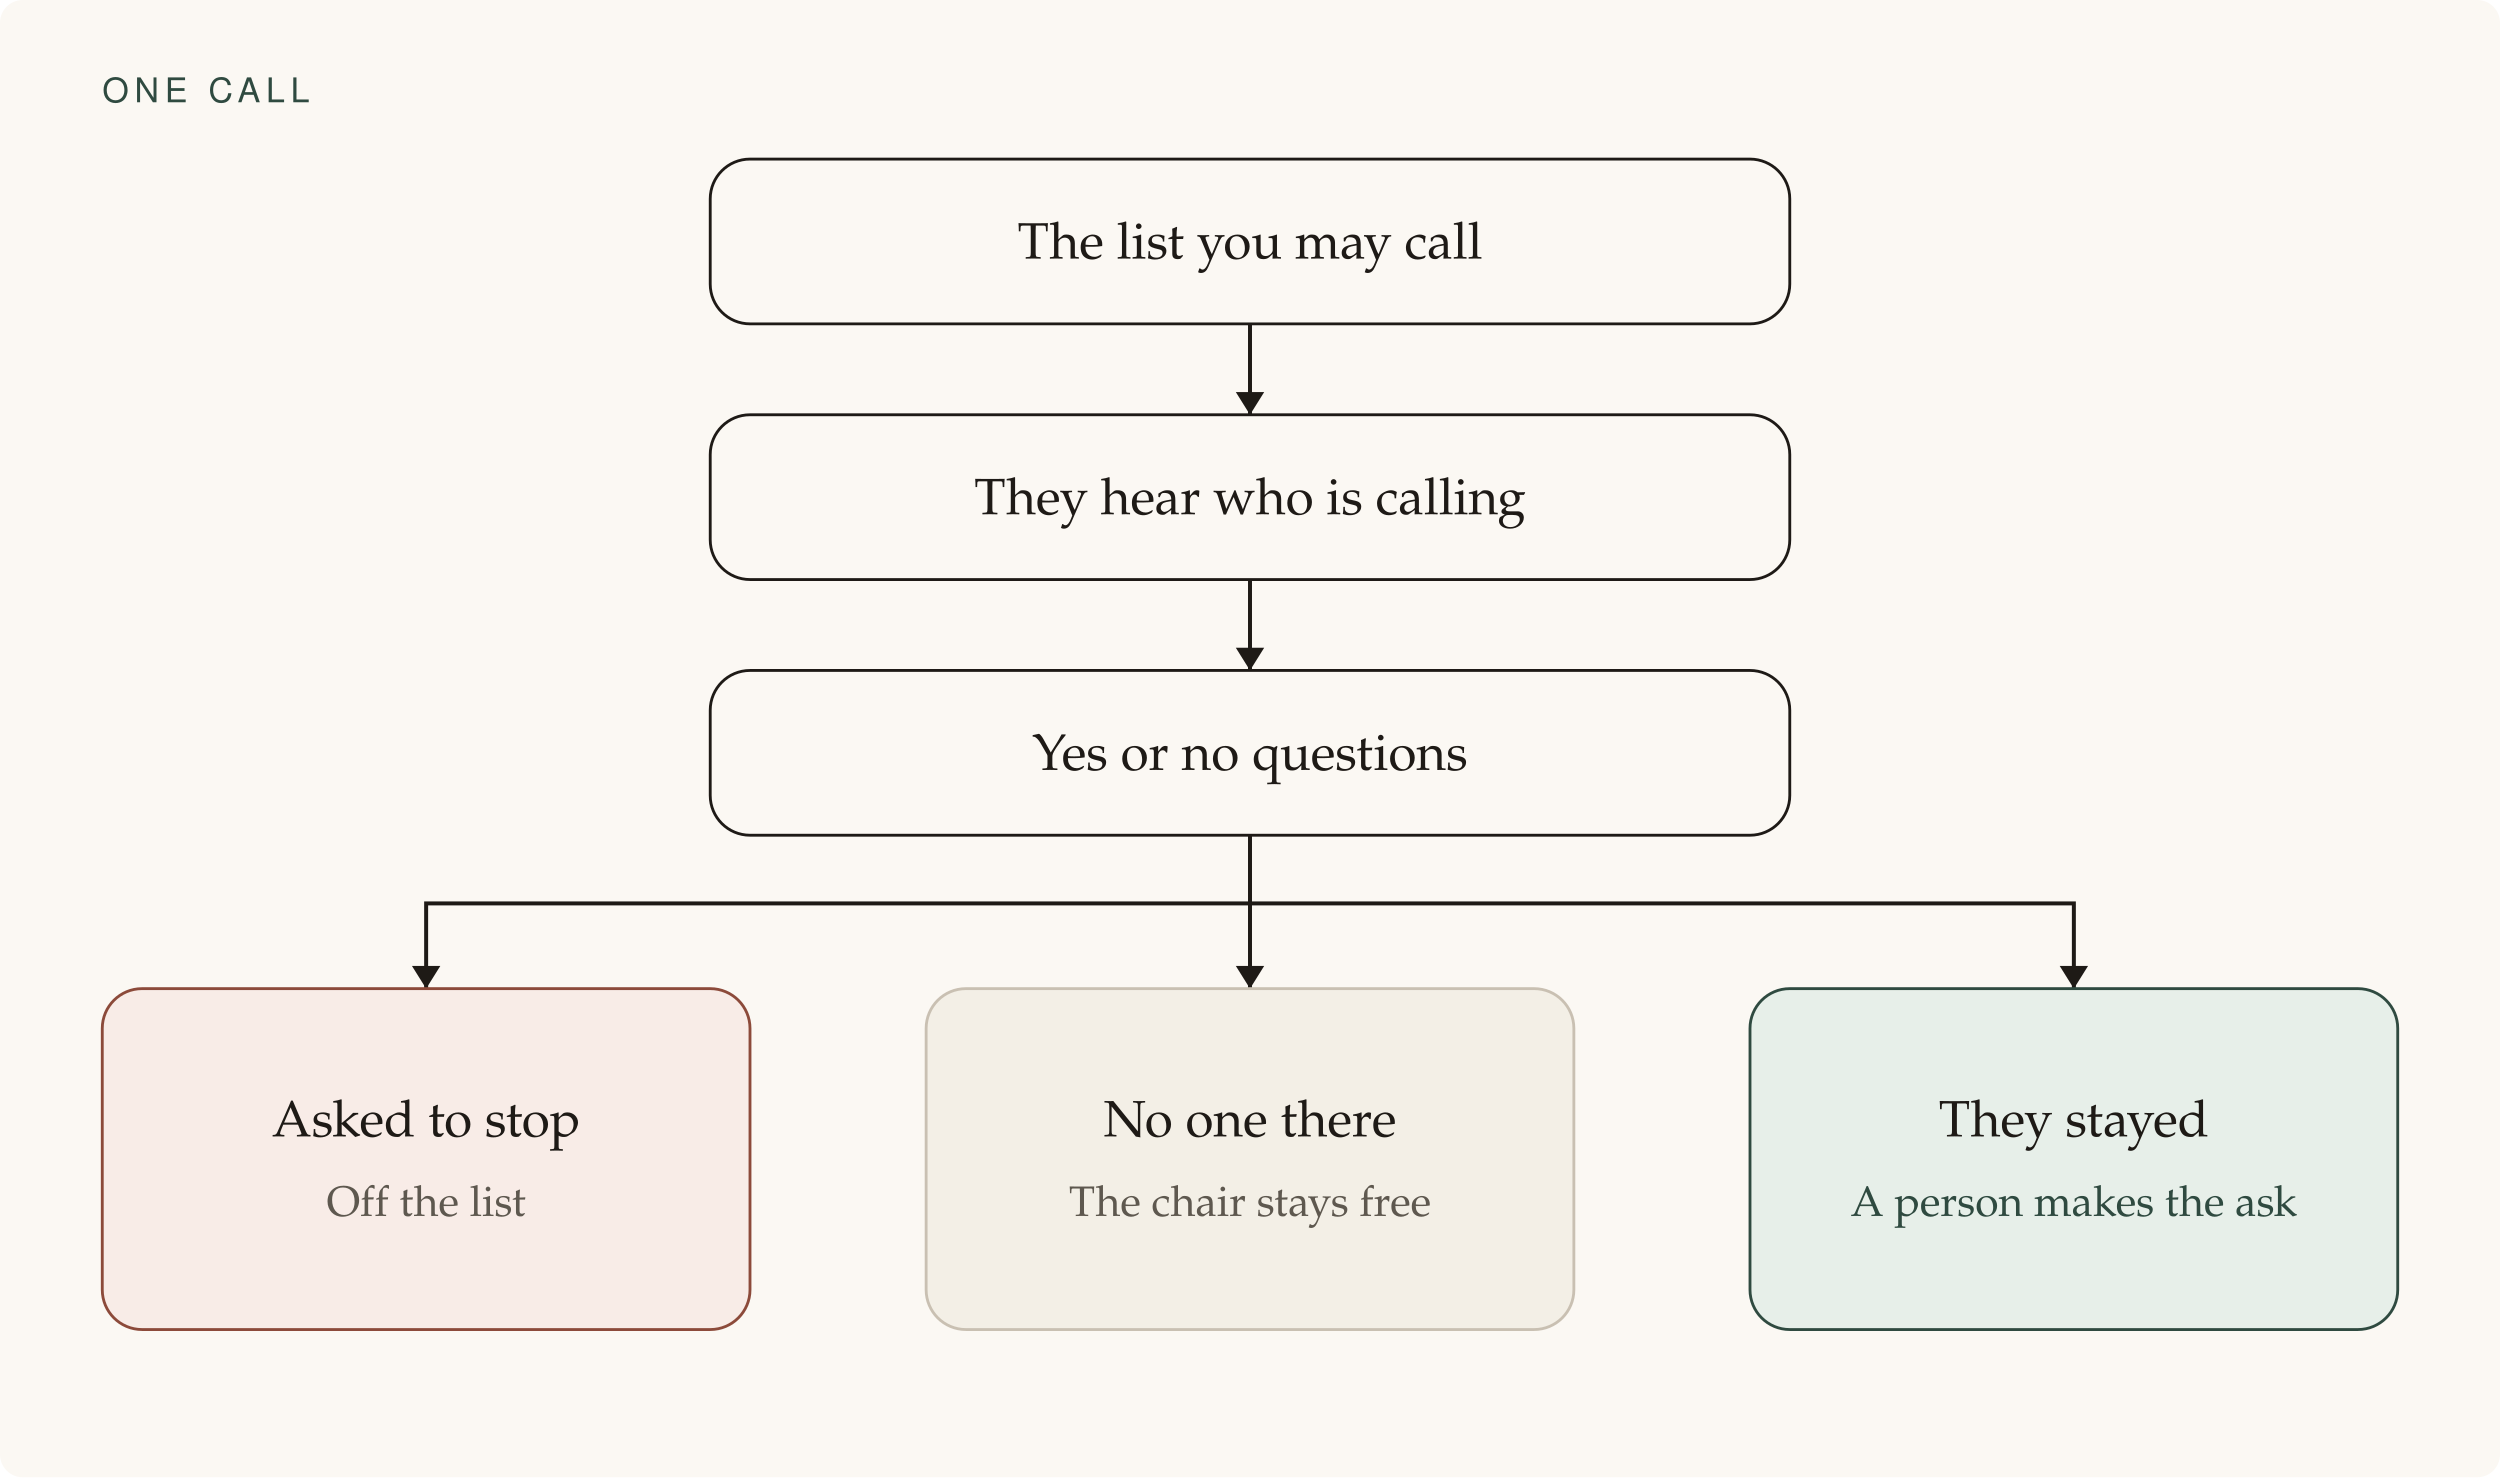
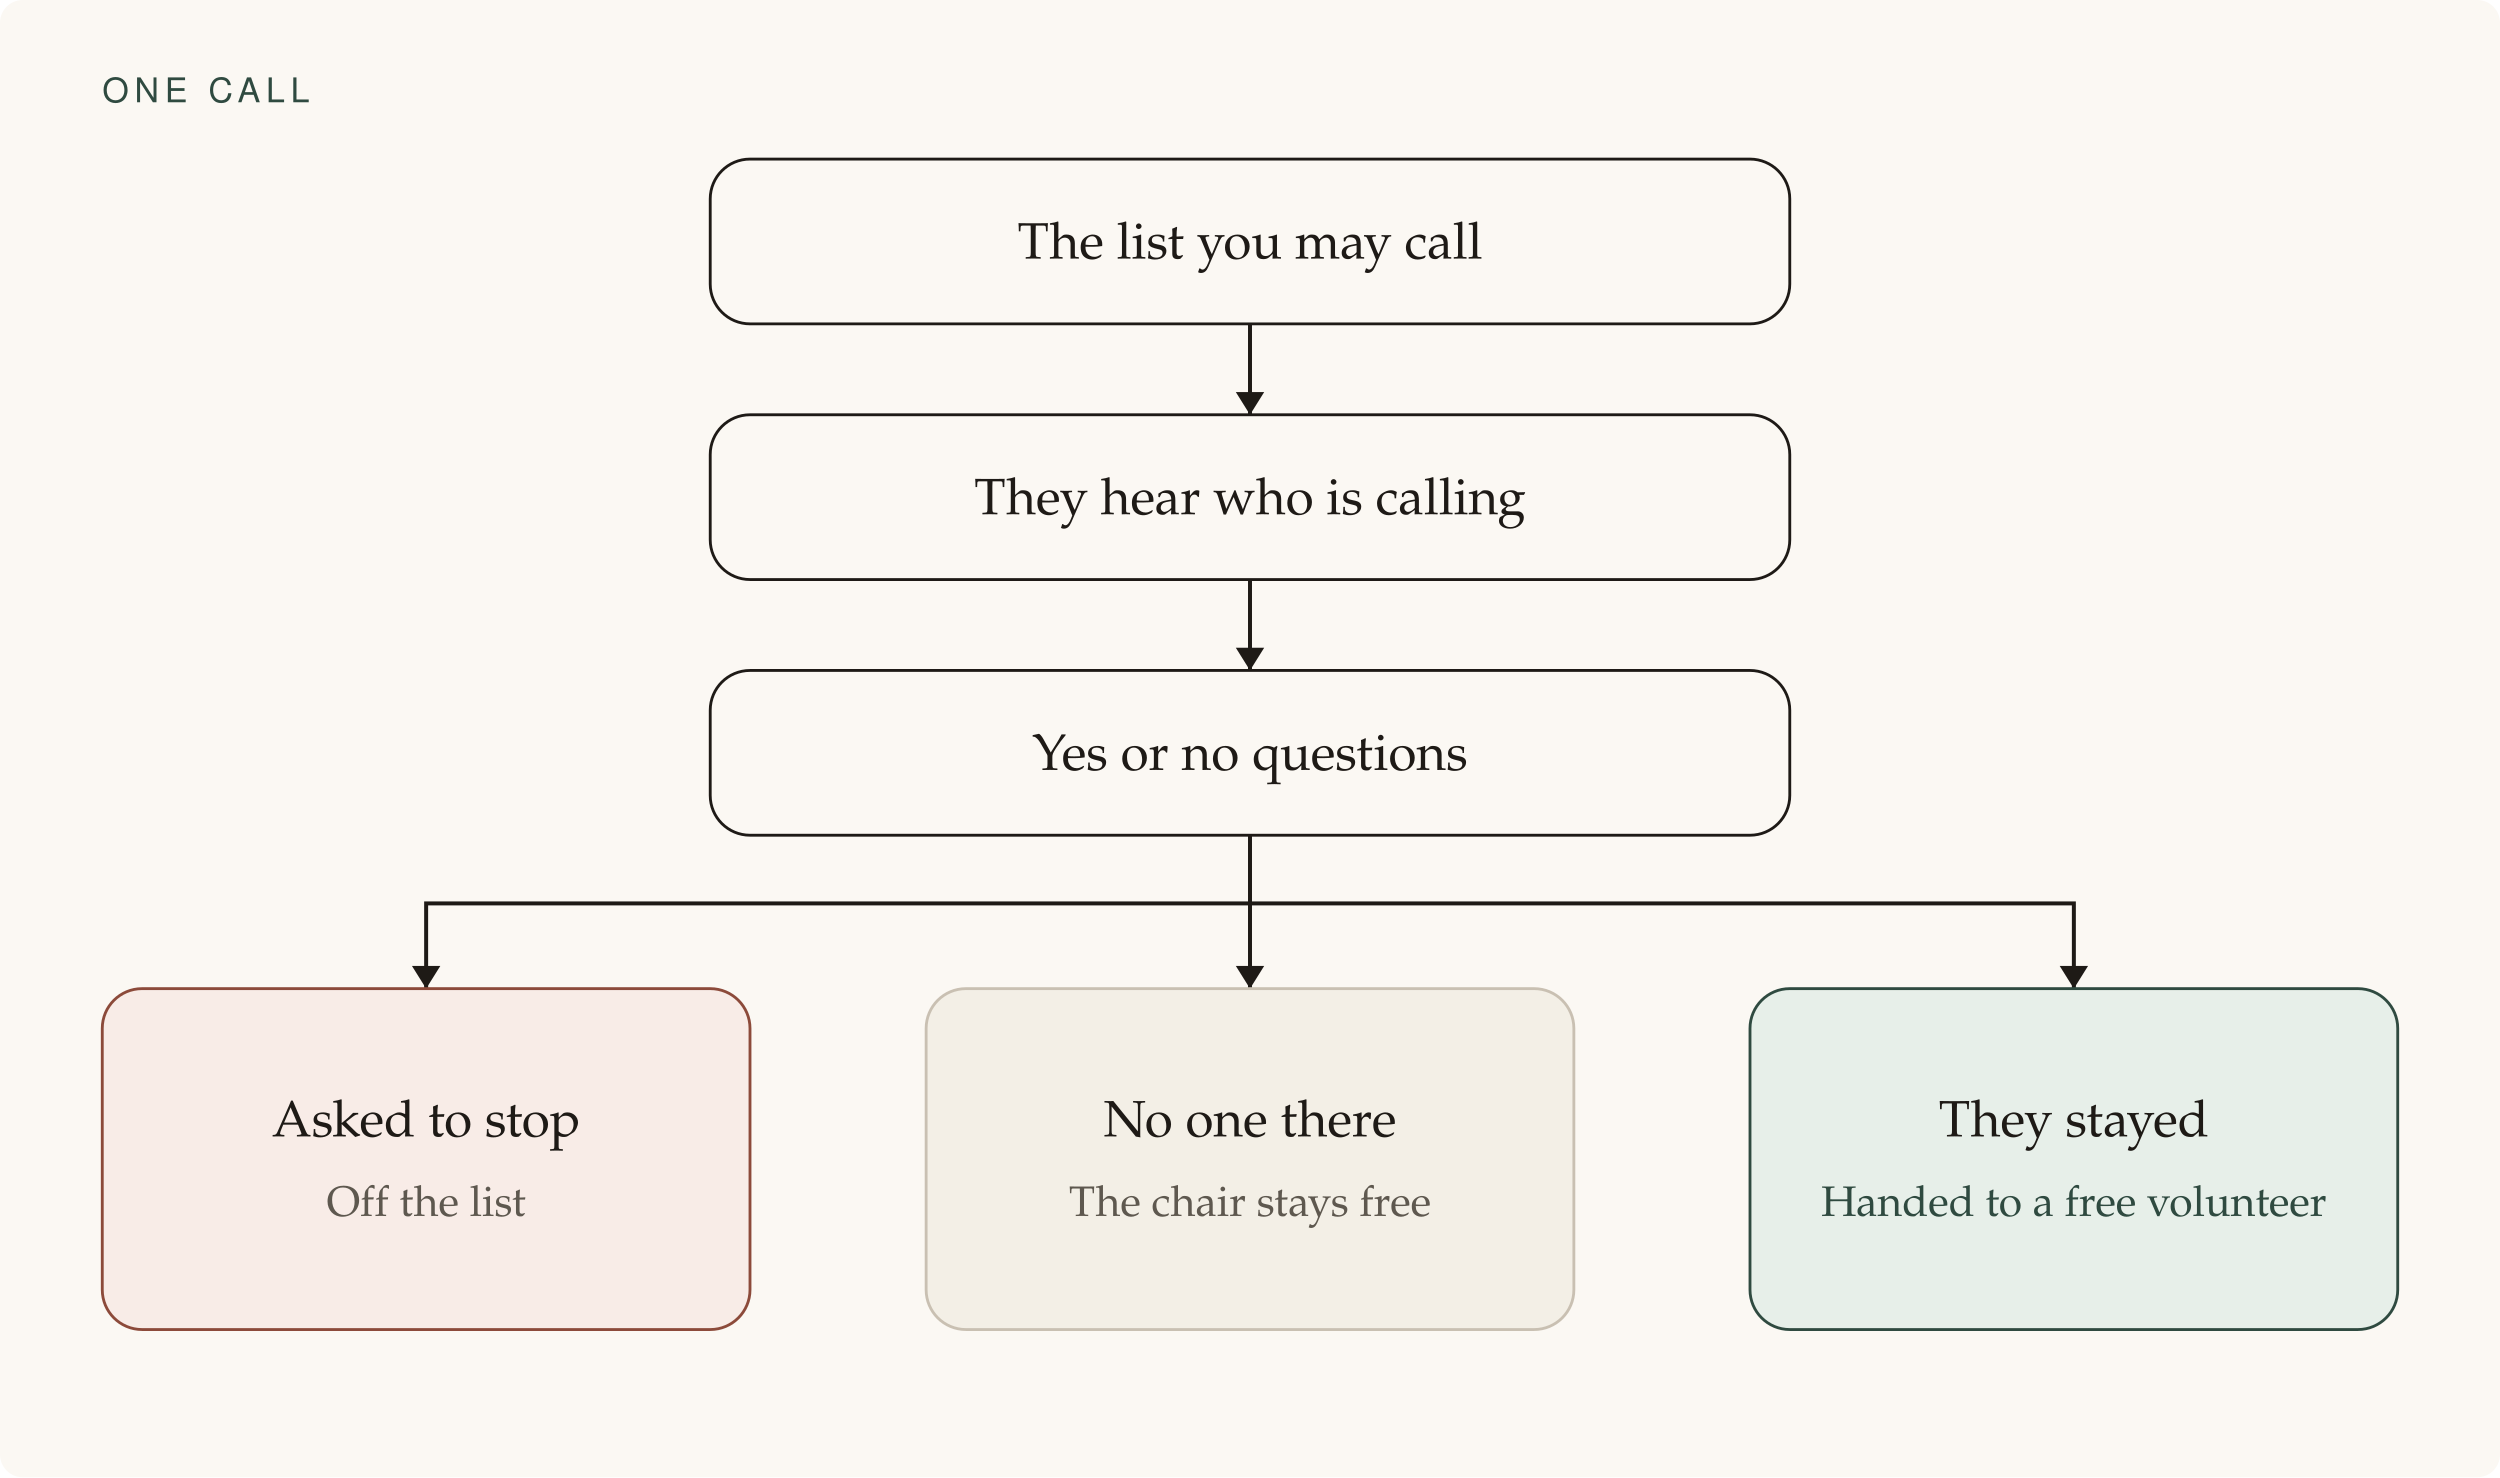
<svg xmlns="http://www.w3.org/2000/svg" viewBox="0 0 880 520" role="img">
  <rect width="880" height="520" rx="8" fill="#fbf8f3" />
  <text fill="#2f4a40" font-family="Helvetica, Arial, sans-serif" font-size="12" letter-spacing="2" x="36" y="36">ONE CALL</text>
  <g font-family="Georgia, Palatino, serif" font-size="18" fill="#1e1a16">
    <rect x="250" y="56" width="380" height="58" rx="14" fill="#fbf8f3" stroke="#1e1a16" />
    <text x="440" y="91" text-anchor="middle">The list you may call</text>
    <rect x="250" y="146" width="380" height="58" rx="14" fill="#fbf8f3" stroke="#1e1a16" />
    <text x="440" y="181" text-anchor="middle">They hear who is calling</text>
    <rect x="250" y="236" width="380" height="58" rx="14" fill="#fbf8f3" stroke="#1e1a16" />
    <text x="440" y="271" text-anchor="middle">Yes or no questions</text>
  </g>
  <g stroke="#1e1a16" stroke-width="1.4" fill="none">
    <path d="M440 114 V146" />
    <path d="M440 204 V236" />
    <path d="M440 294 V318 H150 V348" />
    <path d="M440 318 V348" />
    <path d="M440 318 H730 V348" />
  </g>
  <g fill="#1e1a16">
    <polygon points="440,146 435,138 445,138" />
    <polygon points="440,236 435,228 445,228" />
    <polygon points="150,348 145,340 155,340" />
    <polygon points="440,348 435,340 445,340" />
    <polygon points="730,348 725,340 735,340" />
  </g>
  <g font-family="Georgia, Palatino, serif">
    <rect x="36" y="348" width="228" height="120" rx="14" fill="#f8ece7" stroke="#8c4a3a" />
    <text fill="#1e1a16" font-size="18" x="150" y="400" text-anchor="middle">Asked to stop</text>
    <text fill="#5e584f" font-size="15" x="150" y="428" text-anchor="middle">Off the list</text>
    <rect x="326" y="348" width="228" height="120" rx="14" fill="#f3efe6" stroke="#c9c0b2" />
    <text fill="#1e1a16" font-size="18" x="440" y="400" text-anchor="middle">No one there</text>
    <text fill="#5e584f" font-size="15" x="440" y="428" text-anchor="middle">The chair stays free</text>
    <rect x="616" y="348" width="228" height="120" rx="14" fill="#e7efe9" stroke="#2f4a40" />
    <text fill="#1e1a16" font-size="18" x="730" y="400" text-anchor="middle">They stayed</text>
-     <text fill="#2f4a40" font-size="15" x="730" y="428" text-anchor="middle">A person makes the ask</text>
+     <text fill="#2f4a40" font-size="15" x="730" y="428" text-anchor="middle">Handed to a free volunteer</text>
  </g>
</svg>
